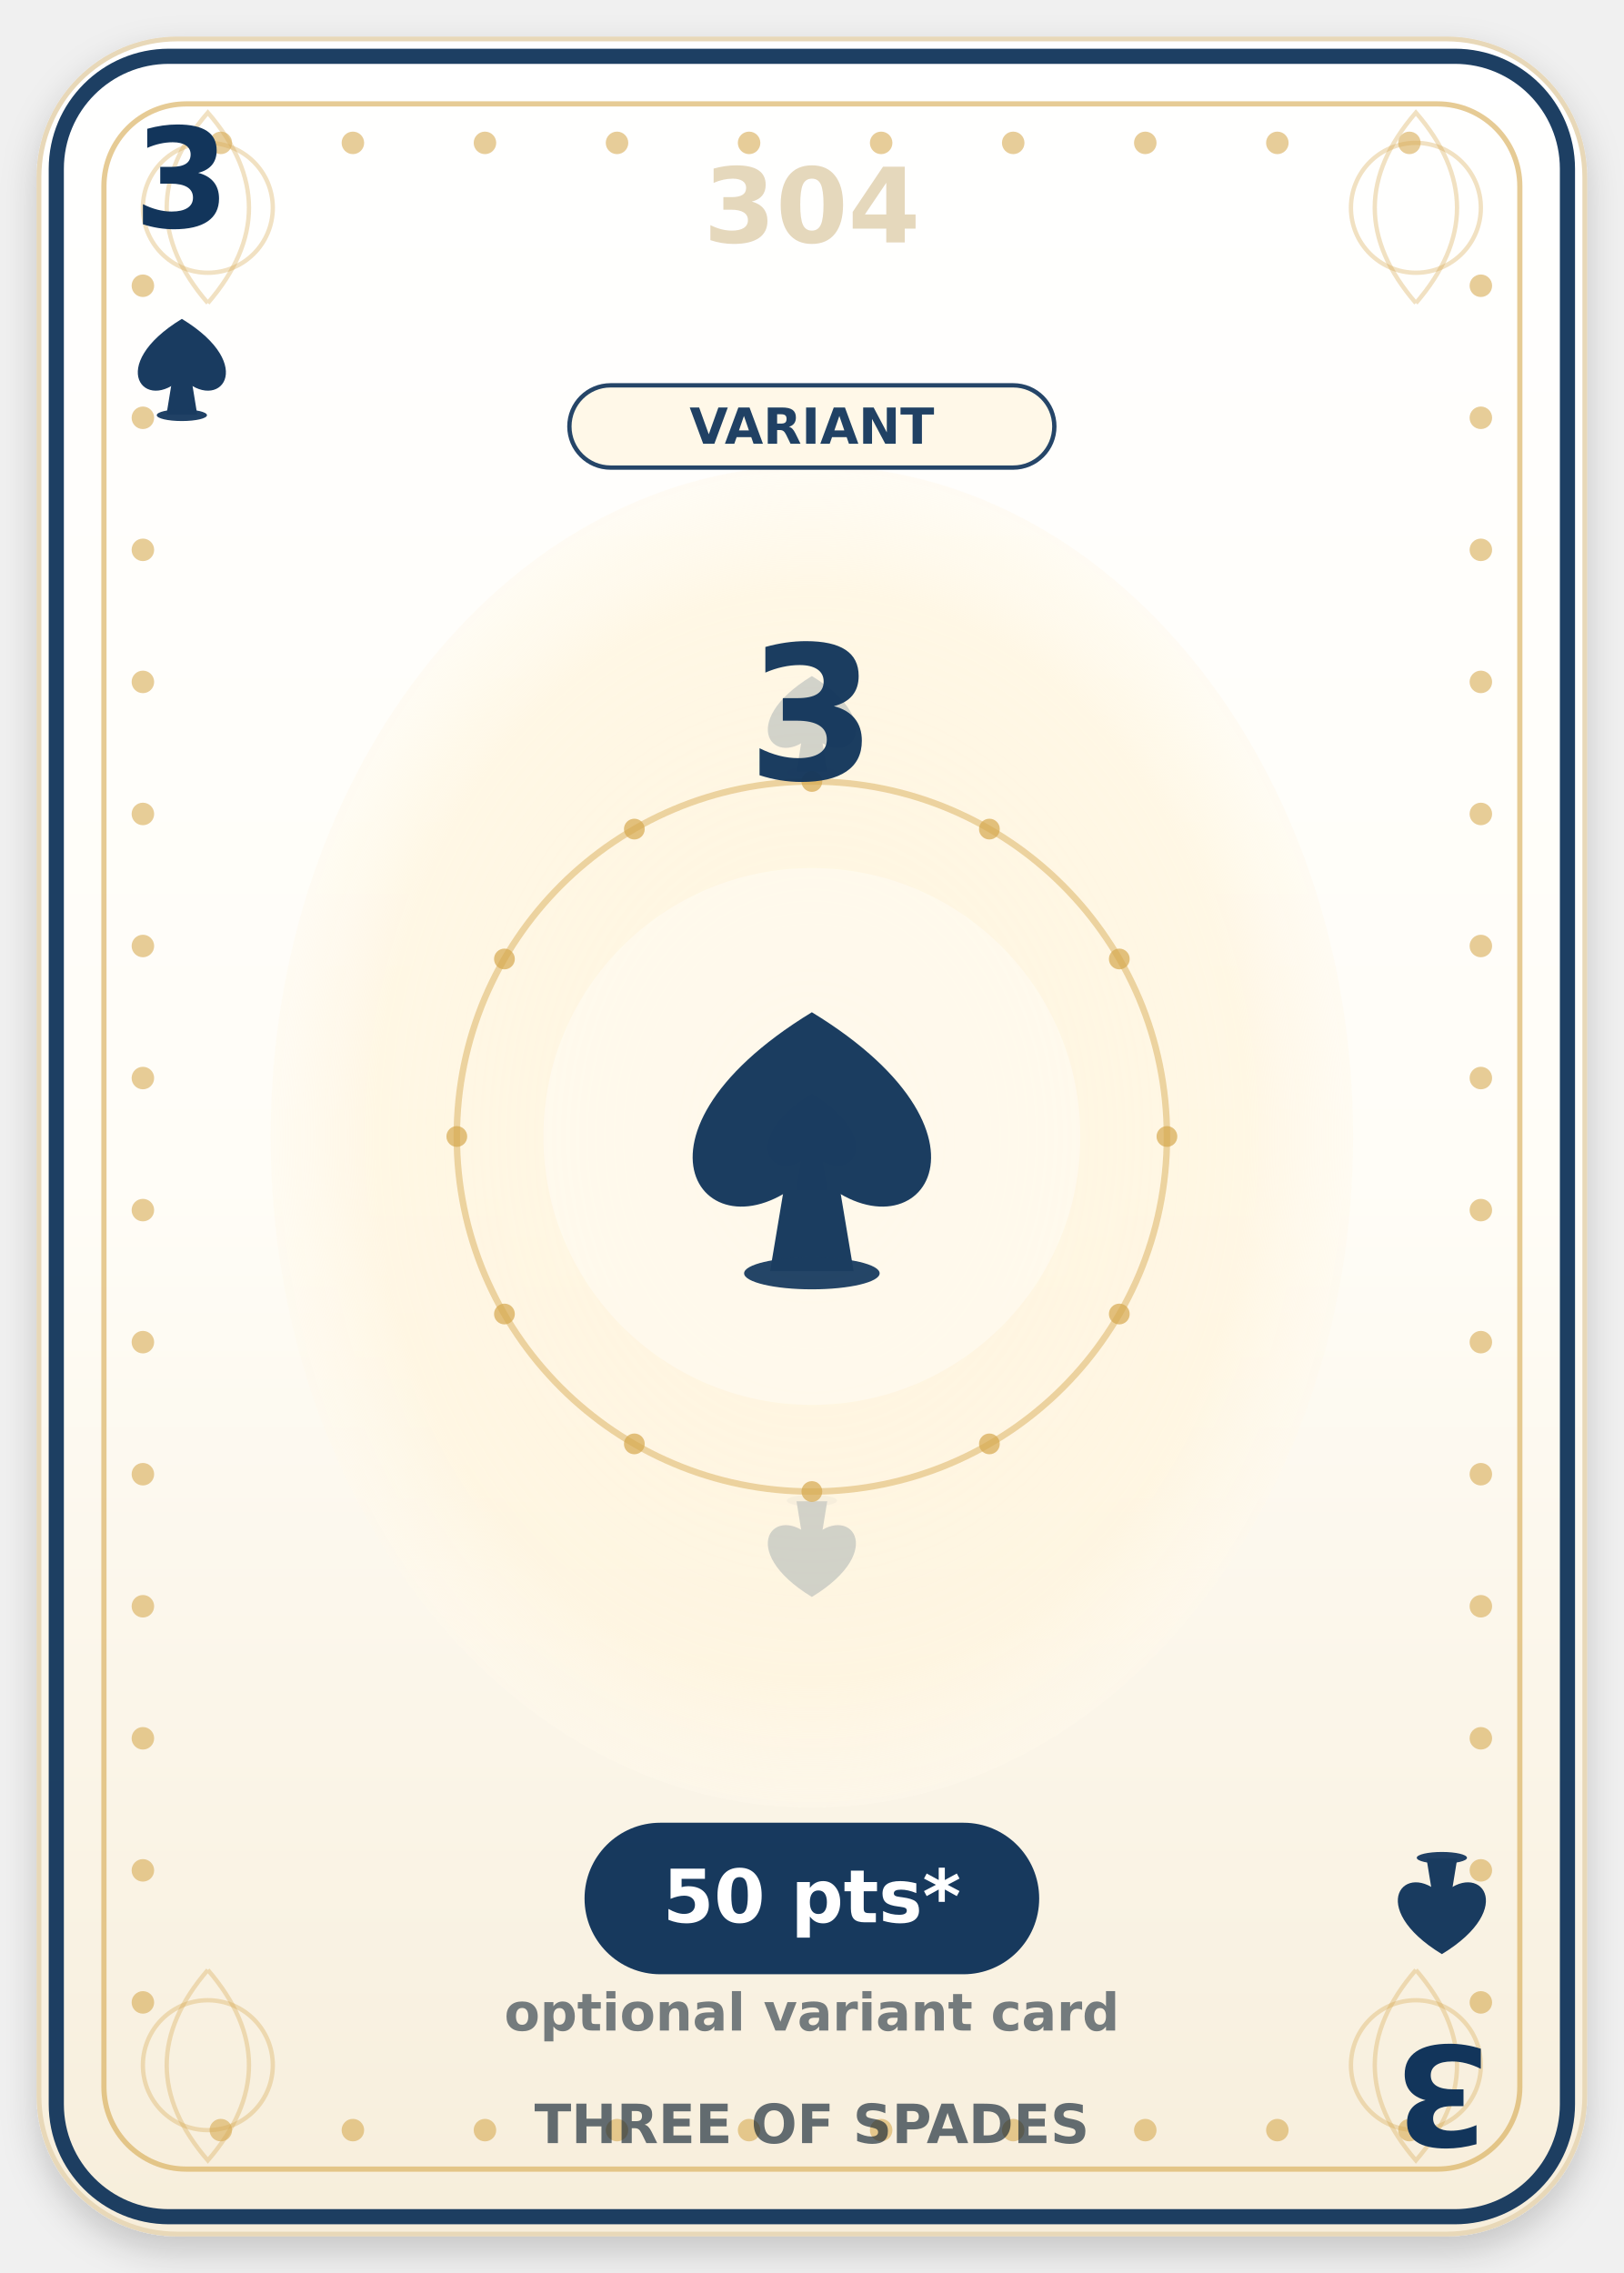
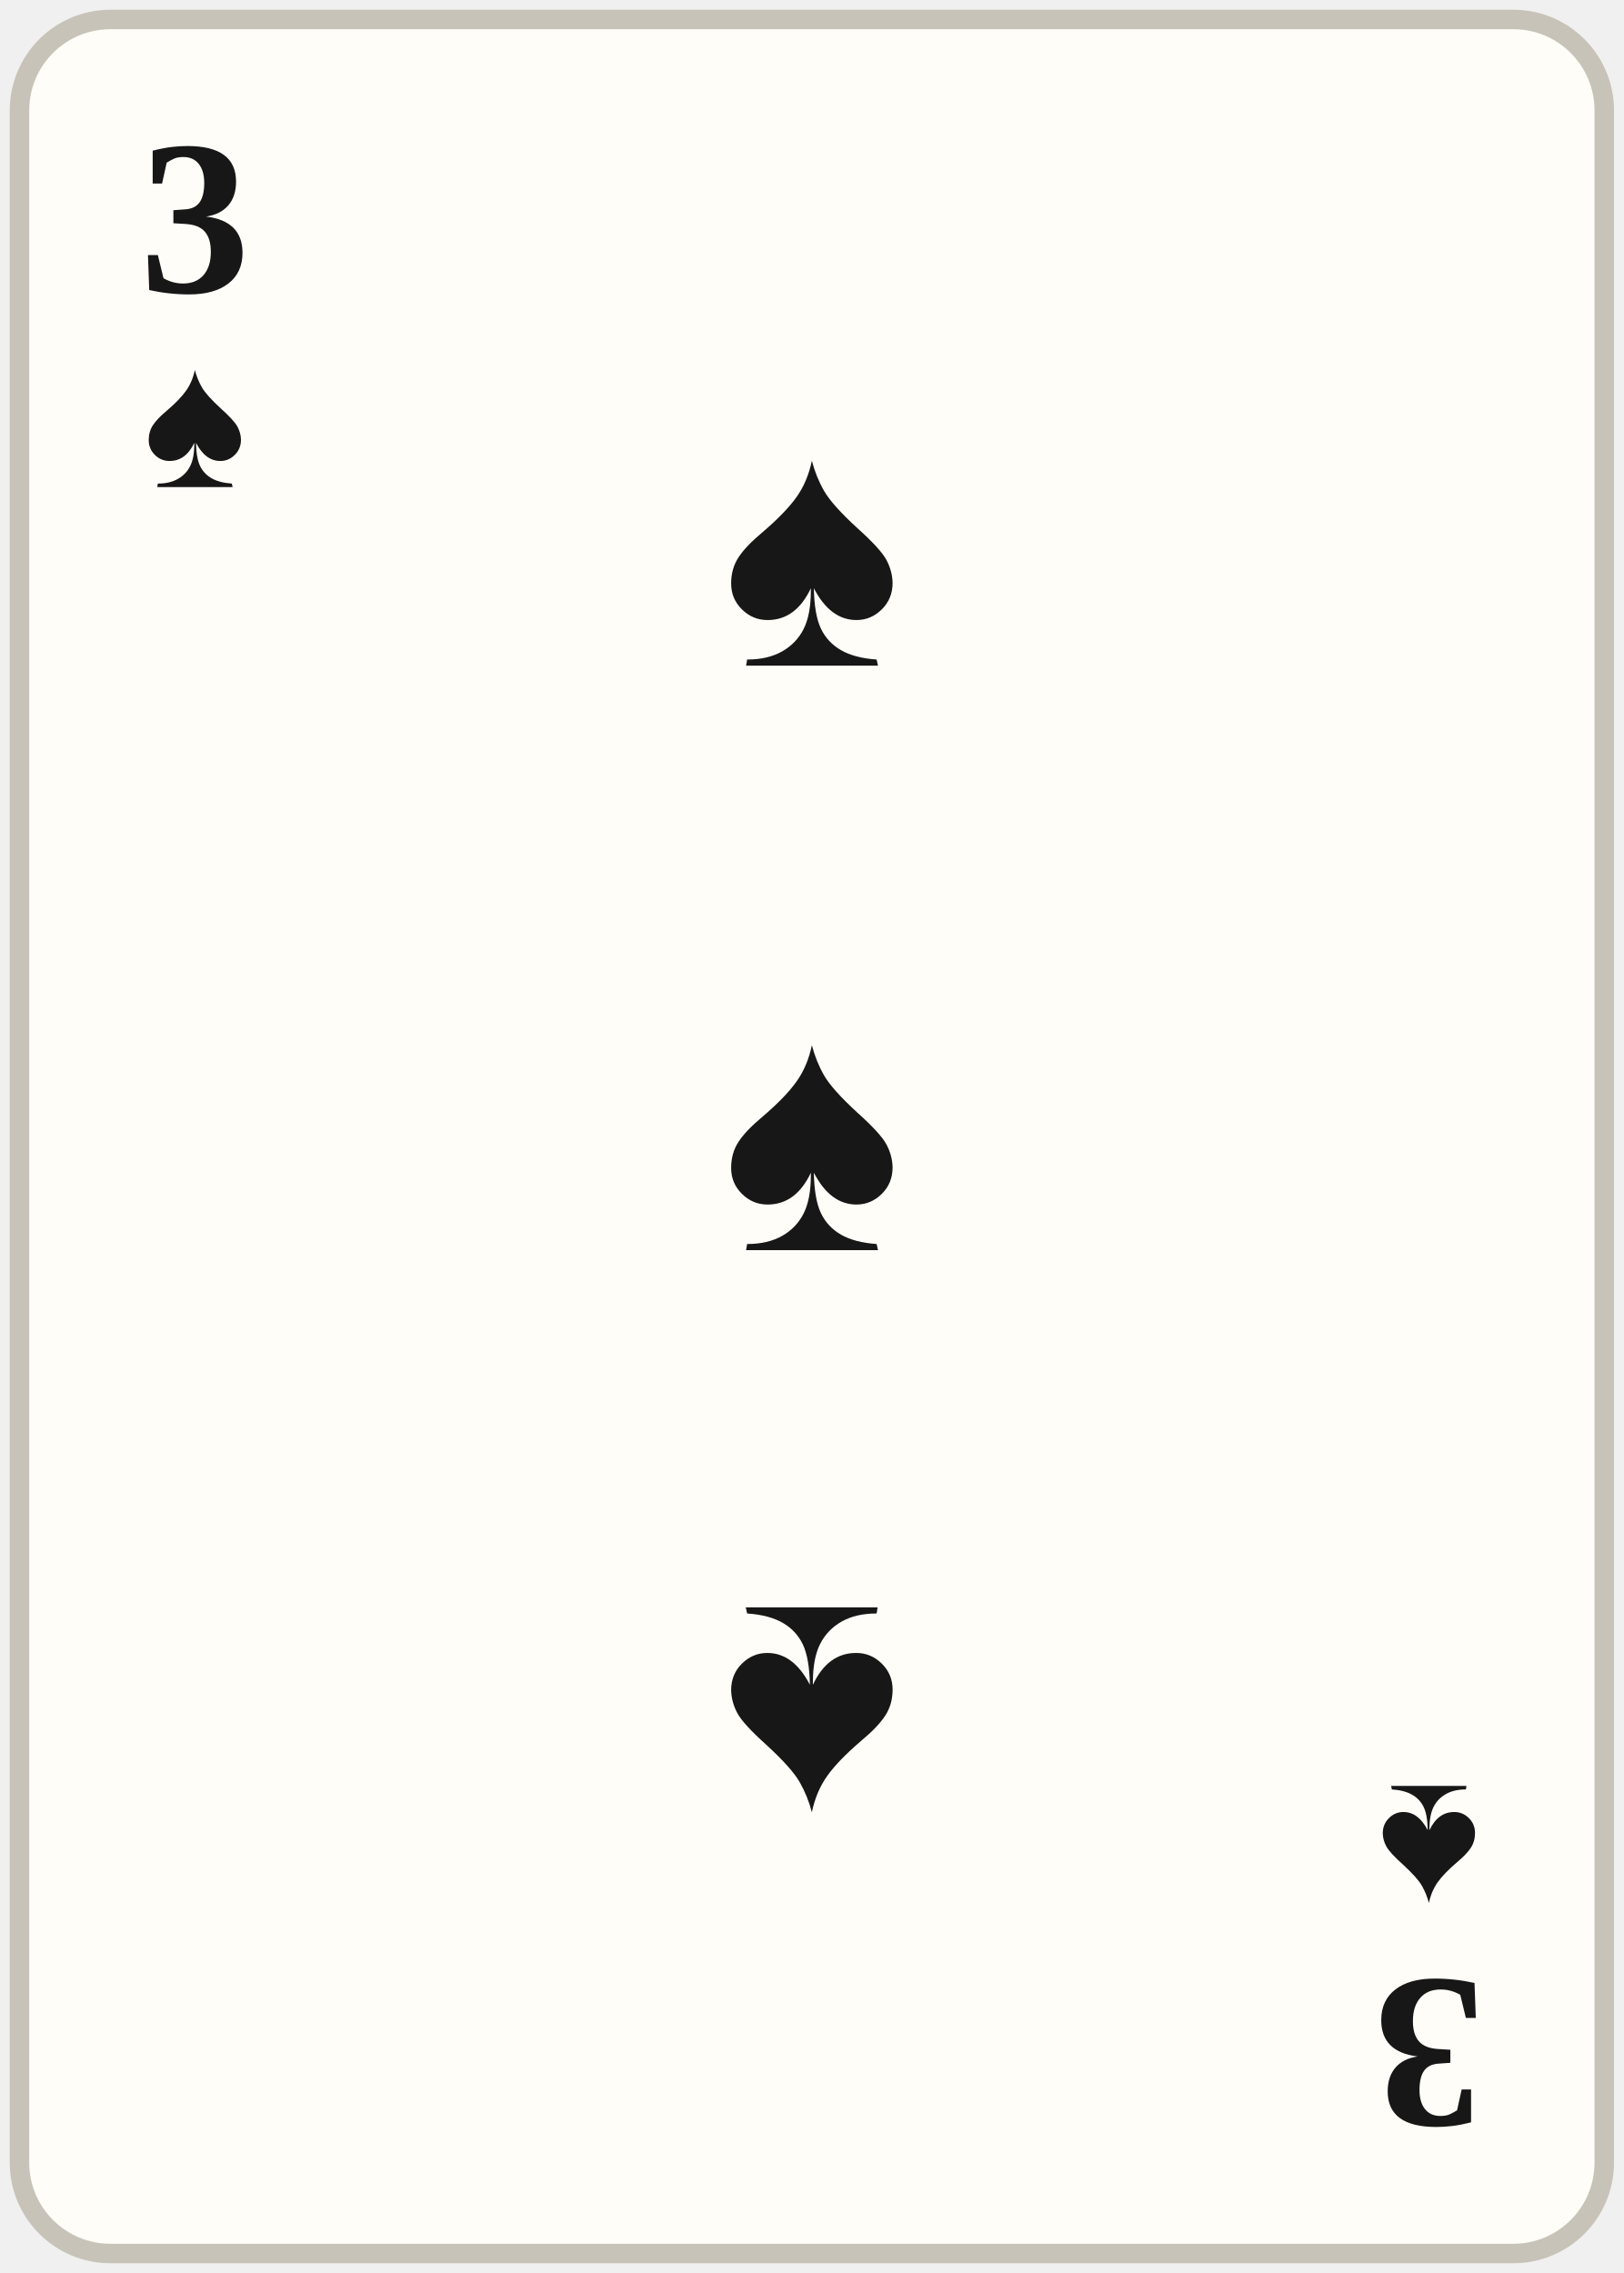
- <svg xmlns="http://www.w3.org/2000/svg" width="750" height="1050" viewBox="0 0 750 1050">
-   <defs>
-     <linearGradient id="faceGrad" x1="0" x2="0" y1="0" y2="1">
-       <stop offset="0%" stop-color="#FFFFFF" />
-       <stop offset="52%" stop-color="#FFFDF7" />
-       <stop offset="100%" stop-color="#F7EEDB" />
-     </linearGradient>
-     <radialGradient id="softMedallion" cx="50%" cy="50%" r="65%">
-       <stop offset="0%" stop-color="#FFF5DF" stop-opacity="0.97" />
-       <stop offset="62%" stop-color="#FFF5DF" stop-opacity="0.78" />
-       <stop offset="100%" stop-color="#FFFFFF" stop-opacity="0" />
-     </radialGradient>
-     <filter id="shadow" x="-10%" y="-10%" width="120%" height="120%">
-       <feDropShadow dx="0" dy="7" stdDeviation="8" flood-color="#000000" flood-opacity="0.18" />
-     </filter>
-   </defs>
-   <g filter="url(#shadow)">
-     <rect x="18" y="18" width="714" height="1014" rx="64" ry="64" fill="url(#faceGrad)" stroke="#E8D8B8" stroke-width="2.2" />
+ <svg xmlns="http://www.w3.org/2000/svg" width="500" height="700" viewBox="0 0 500 700">
+   <rect x="6" y="6" width="488" height="688" rx="28" fill="#fffdf8" stroke="#c8c3b8" stroke-width="6" />
+   <g fill="#171717" text-anchor="middle" font-family="Georgia, 'Times New Roman', serif">
+     <text x="60" y="90" font-size="68" font-weight="700">3</text>
+     <text x="60" y="150" font-size="60">♠</text>
  </g>
-   <ellipse cx="375.0" cy="525.0" rx="250" ry="310" fill="url(#softMedallion)" />
-   <rect x="26" y="26" width="698" height="998" rx="52" ry="52" fill="none" stroke="#12355B" stroke-width="7" opacity="0.95" />
-   <rect x="48" y="48" width="654" height="954" rx="38" ry="38" fill="none" stroke="#D6A84F" stroke-width="2.4" opacity="0.6" />
-   <circle cx="102.0" cy="66.0" r="5.2" fill="#D6A84F" opacity="0.58" />
-   <circle cx="102.0" cy="984.0" r="5.2" fill="#D6A84F" opacity="0.58" />
-   <circle cx="163.0" cy="66.0" r="5.2" fill="#D6A84F" opacity="0.58" />
-   <circle cx="163.0" cy="984.0" r="5.2" fill="#D6A84F" opacity="0.58" />
-   <circle cx="224.0" cy="66.0" r="5.2" fill="#D6A84F" opacity="0.58" />
-   <circle cx="224.0" cy="984.0" r="5.2" fill="#D6A84F" opacity="0.58" />
-   <circle cx="285.0" cy="66.0" r="5.2" fill="#D6A84F" opacity="0.58" />
-   <circle cx="285.0" cy="984.0" r="5.2" fill="#D6A84F" opacity="0.58" />
-   <circle cx="346.0" cy="66.0" r="5.2" fill="#D6A84F" opacity="0.58" />
-   <circle cx="346.0" cy="984.0" r="5.2" fill="#D6A84F" opacity="0.58" />
-   <circle cx="407.0" cy="66.0" r="5.2" fill="#D6A84F" opacity="0.58" />
-   <circle cx="407.0" cy="984.0" r="5.2" fill="#D6A84F" opacity="0.58" />
-   <circle cx="468.0" cy="66.0" r="5.2" fill="#D6A84F" opacity="0.58" />
-   <circle cx="468.0" cy="984.0" r="5.2" fill="#D6A84F" opacity="0.58" />
-   <circle cx="529.0" cy="66.0" r="5.2" fill="#D6A84F" opacity="0.58" />
-   <circle cx="529.0" cy="984.0" r="5.2" fill="#D6A84F" opacity="0.58" />
-   <circle cx="590.0" cy="66.0" r="5.2" fill="#D6A84F" opacity="0.58" />
-   <circle cx="590.0" cy="984.0" r="5.2" fill="#D6A84F" opacity="0.58" />
-   <circle cx="651.0" cy="66.0" r="5.2" fill="#D6A84F" opacity="0.58" />
-   <circle cx="651.0" cy="984.0" r="5.2" fill="#D6A84F" opacity="0.58" />
-   <circle cx="66.0" cy="132.0" r="5.2" fill="#D6A84F" opacity="0.58" />
-   <circle cx="684.0" cy="132.0" r="5.2" fill="#D6A84F" opacity="0.58" />
-   <circle cx="66.0" cy="193.0" r="5.2" fill="#D6A84F" opacity="0.58" />
-   <circle cx="684.0" cy="193.0" r="5.2" fill="#D6A84F" opacity="0.58" />
-   <circle cx="66.0" cy="254.0" r="5.2" fill="#D6A84F" opacity="0.58" />
-   <circle cx="684.0" cy="254.0" r="5.2" fill="#D6A84F" opacity="0.58" />
-   <circle cx="66.0" cy="315.0" r="5.2" fill="#D6A84F" opacity="0.58" />
-   <circle cx="684.0" cy="315.0" r="5.2" fill="#D6A84F" opacity="0.58" />
-   <circle cx="66.0" cy="376.0" r="5.2" fill="#D6A84F" opacity="0.58" />
-   <circle cx="684.0" cy="376.0" r="5.2" fill="#D6A84F" opacity="0.58" />
-   <circle cx="66.0" cy="437.0" r="5.2" fill="#D6A84F" opacity="0.58" />
-   <circle cx="684.0" cy="437.0" r="5.2" fill="#D6A84F" opacity="0.58" />
-   <circle cx="66.0" cy="498.0" r="5.2" fill="#D6A84F" opacity="0.58" />
-   <circle cx="684.0" cy="498.0" r="5.2" fill="#D6A84F" opacity="0.58" />
-   <circle cx="66.0" cy="559.0" r="5.2" fill="#D6A84F" opacity="0.58" />
-   <circle cx="684.0" cy="559.0" r="5.2" fill="#D6A84F" opacity="0.58" />
-   <circle cx="66.0" cy="620.0" r="5.2" fill="#D6A84F" opacity="0.58" />
-   <circle cx="684.0" cy="620.0" r="5.2" fill="#D6A84F" opacity="0.58" />
-   <circle cx="66.0" cy="681.0" r="5.2" fill="#D6A84F" opacity="0.58" />
-   <circle cx="684.0" cy="681.0" r="5.2" fill="#D6A84F" opacity="0.58" />
-   <circle cx="66.0" cy="742.0" r="5.2" fill="#D6A84F" opacity="0.58" />
-   <circle cx="684.0" cy="742.0" r="5.2" fill="#D6A84F" opacity="0.58" />
-   <circle cx="66.0" cy="803.0" r="5.2" fill="#D6A84F" opacity="0.58" />
-   <circle cx="684.0" cy="803.0" r="5.2" fill="#D6A84F" opacity="0.58" />
-   <circle cx="66.0" cy="864.0" r="5.2" fill="#D6A84F" opacity="0.58" />
-   <circle cx="684.0" cy="864.0" r="5.2" fill="#D6A84F" opacity="0.58" />
-   <circle cx="66.0" cy="925.0" r="5.2" fill="#D6A84F" opacity="0.58" />
-   <circle cx="684.0" cy="925.0" r="5.2" fill="#D6A84F" opacity="0.58" />
-   <circle cx="654.0" cy="954.0" r="30" fill="none" stroke="#D6A84F" stroke-width="2" opacity="0.34" />
-   <path d="M 654.0 910.0 Q 616.0 954.0 654.0 998.0 Q 692.0 954.0 654.0 910.0" fill="none" stroke="#D6A84F" stroke-width="2" opacity="0.34" />
-   <circle cx="654.0" cy="96.0" r="30" fill="none" stroke="#D6A84F" stroke-width="2" opacity="0.34" />
-   <path d="M 654.0 140.0 Q 616.0 96.0 654.0 52.0 Q 692.0 96.0 654.0 140.0" fill="none" stroke="#D6A84F" stroke-width="2" opacity="0.34" />
-   <circle cx="96.0" cy="954.0" r="30" fill="none" stroke="#D6A84F" stroke-width="2" opacity="0.34" />
-   <path d="M 96.0 910.0 Q 134.0 954.0 96.0 998.0 Q 58.0 954.0 96.0 910.0" fill="none" stroke="#D6A84F" stroke-width="2" opacity="0.34" />
-   <circle cx="96.0" cy="96.0" r="30" fill="none" stroke="#D6A84F" stroke-width="2" opacity="0.34" />
-   <path d="M 96.0 140.0 Q 134.0 96.0 96.0 52.0 Q 58.0 96.0 96.0 140.0" fill="none" stroke="#D6A84F" stroke-width="2" opacity="0.34" />
-   <g transform="rotate(0 84 123)">
-     <text x="84" y="105" font-family="DejaVu Sans, Arial, sans-serif" font-size="64" font-weight="900" text-anchor="middle" fill="#12355B">3</text>
-     <g opacity="0.970">
-       <path d="M 84.0 147.3 C 48.3 169.0, 67.0 191.5, 84.0 174.5 C 101.0 191.5, 119.7 169.0, 84.0 147.3 Z" fill="#12355B" />
-       <path d="M 79.9 173.1 L 88.1 173.1 L 91.1 191.5 L 76.9 191.5 Z" fill="#12355B" />
-       <ellipse cx="84.0" cy="191.8" rx="11.6" ry="2.7" fill="#12355B" opacity="0.970" />
-     </g>
+   <g transform="rotate(180 250 350)" fill="#171717" text-anchor="middle" font-family="Georgia, 'Times New Roman', serif">
+     <text x="60" y="90" font-size="68" font-weight="700">3</text>
+     <text x="60" y="150" font-size="60">♠</text>
  </g>
-   <g transform="rotate(180 666 927)">
-     <text x="666" y="909" font-family="DejaVu Sans, Arial, sans-serif" font-size="64" font-weight="900" text-anchor="middle" fill="#12355B">3</text>
-     <g opacity="0.970">
-       <path d="M 666.0 951.3 C 630.3 973.0, 649.0 995.5, 666.0 978.5 C 683.0 995.5, 701.7 973.0, 666.0 951.3 Z" fill="#12355B" />
-       <path d="M 661.9 977.1 L 670.1 977.1 L 673.1 995.5 L 658.9 995.5 Z" fill="#12355B" />
-       <ellipse cx="666.0" cy="995.8" rx="11.6" ry="2.7" fill="#12355B" opacity="0.970" />
-     </g>
-   </g>
-   <text x="375.0" y="112" font-family="DejaVu Sans, Arial, sans-serif" font-size="48" font-weight="900" text-anchor="middle" fill="#B58E43" opacity="0.35">304</text>
-   <rect x="263.0" y="178" width="224" height="38" rx="19" ry="19" fill="#FFF7E6" stroke="#12355B" stroke-width="2" opacity="0.92" />
-   <text x="375.0" y="205" font-family="DejaVu Sans, Arial, sans-serif" font-size="23" font-weight="800" text-anchor="middle" fill="#12355B" opacity="0.94">VARIANT</text>
-   <g opacity="0.190">
-     <path d="M 375.0 312.3 C 339.3 334.0, 358.0 356.5, 375.0 339.5 C 392.0 356.5, 410.7 334.0, 375.0 312.3 Z" fill="#12355B" />
-     <path d="M 370.9 338.1 L 379.1 338.1 L 382.1 356.5 L 367.9 356.5 Z" fill="#12355B" />
-     <ellipse cx="375.0" cy="356.8" rx="11.6" ry="2.7" fill="#12355B" opacity="0.190" />
-   </g>
-   <g opacity="0.190">
-     <path d="M 375.0 505.3 C 339.3 527.0, 358.0 549.5, 375.0 532.5 C 392.0 549.5, 410.7 527.0, 375.0 505.3 Z" fill="#12355B" />
-     <path d="M 370.9 531.1 L 379.1 531.1 L 382.1 549.5 L 367.9 549.5 Z" fill="#12355B" />
-     <ellipse cx="375.0" cy="549.8" rx="11.6" ry="2.7" fill="#12355B" opacity="0.190" />
-   </g>
-   <g transform="rotate(180 375.0 718)" opacity="0.190">
-     <path d="M 375.0 698.3 C 339.3 720.0, 358.0 742.5, 375.0 725.5 C 392.0 742.5, 410.7 720.0, 375.0 698.3 Z" fill="#12355B" />
-     <path d="M 370.9 724.1 L 379.1 724.1 L 382.1 742.5 L 367.9 742.5 Z" fill="#12355B" />
-     <ellipse cx="375.0" cy="742.8" rx="11.6" ry="2.7" fill="#12355B" opacity="0.190" />
-   </g>
-   <circle cx="375.0" cy="525.0" r="164" fill="none" stroke="#D6A84F" stroke-width="3" opacity="0.46" />
-   <circle cx="375.0" cy="525.0" r="124" fill="#FFFFFF" opacity="0.36" />
-   <circle cx="539.0" cy="525.0" r="4.8" fill="#D6A84F" opacity="0.70" />
-   <circle cx="517.0" cy="607.0" r="4.8" fill="#D6A84F" opacity="0.70" />
-   <circle cx="457.0" cy="667.0" r="4.8" fill="#D6A84F" opacity="0.70" />
-   <circle cx="375.0" cy="689.0" r="4.8" fill="#D6A84F" opacity="0.70" />
-   <circle cx="293.0" cy="667.0" r="4.8" fill="#D6A84F" opacity="0.70" />
-   <circle cx="233.0" cy="607.0" r="4.8" fill="#D6A84F" opacity="0.70" />
-   <circle cx="211.0" cy="525.0" r="4.8" fill="#D6A84F" opacity="0.70" />
-   <circle cx="233.0" cy="443.0" r="4.8" fill="#D6A84F" opacity="0.70" />
-   <circle cx="293.0" cy="383.0" r="4.8" fill="#D6A84F" opacity="0.70" />
-   <circle cx="375.0" cy="361.0" r="4.8" fill="#D6A84F" opacity="0.70" />
-   <circle cx="457.0" cy="383.0" r="4.8" fill="#D6A84F" opacity="0.70" />
-   <circle cx="517.0" cy="443.0" r="4.8" fill="#D6A84F" opacity="0.70" />
-   <g opacity="0.960">
-     <path d="M 375.0 467.6 C 278.4 526.5, 329.0 587.2, 375.0 541.2 C 421.0 587.2, 471.6 526.5, 375.0 467.6 Z" fill="#12355B" />
-     <path d="M 364.0 537.6 L 386.0 537.6 L 394.3 587.2 L 355.7 587.2 Z" fill="#12355B" />
-     <ellipse cx="375.0" cy="588.2" rx="31.3" ry="7.4" fill="#12355B" opacity="0.960" />
-   </g>
-   <text x="375.0" y="360" font-family="DejaVu Sans, Arial, sans-serif" font-size="86" font-weight="900" text-anchor="middle" fill="#12355B" opacity="0.96">3</text>
-   <rect x="270.0" y="842" width="210" height="70" rx="35" ry="35" fill="#12355B" opacity="0.98" />
-   <text x="375.0" y="888" font-family="DejaVu Sans, Arial, sans-serif" font-size="34" font-weight="800" text-anchor="middle" fill="#FFFFFF">50 pts*</text>
-   <text x="375.0" y="938" font-family="DejaVu Sans, Arial, sans-serif" font-size="24" font-weight="600" text-anchor="middle" fill="#071A2B" opacity="0.55">optional variant card</text>
-   <text x="375.0" y="990" font-family="DejaVu Sans, Arial, sans-serif" font-size="25" font-weight="700" text-anchor="middle" fill="#071A2B" opacity="0.62">THREE OF SPADES</text>
+   <text x="250" y="205" fill="#171717" text-anchor="middle" font-family="Georgia, 'Times New Roman', serif" font-size="105">♠</text>
+   <text x="250" y="385" fill="#171717" text-anchor="middle" font-family="Georgia, 'Times New Roman', serif" font-size="105">♠</text>
+   <text x="250" y="565" transform="rotate(180 250 530)" fill="#171717" text-anchor="middle" font-family="Georgia, 'Times New Roman', serif" font-size="105">♠</text>
</svg>
